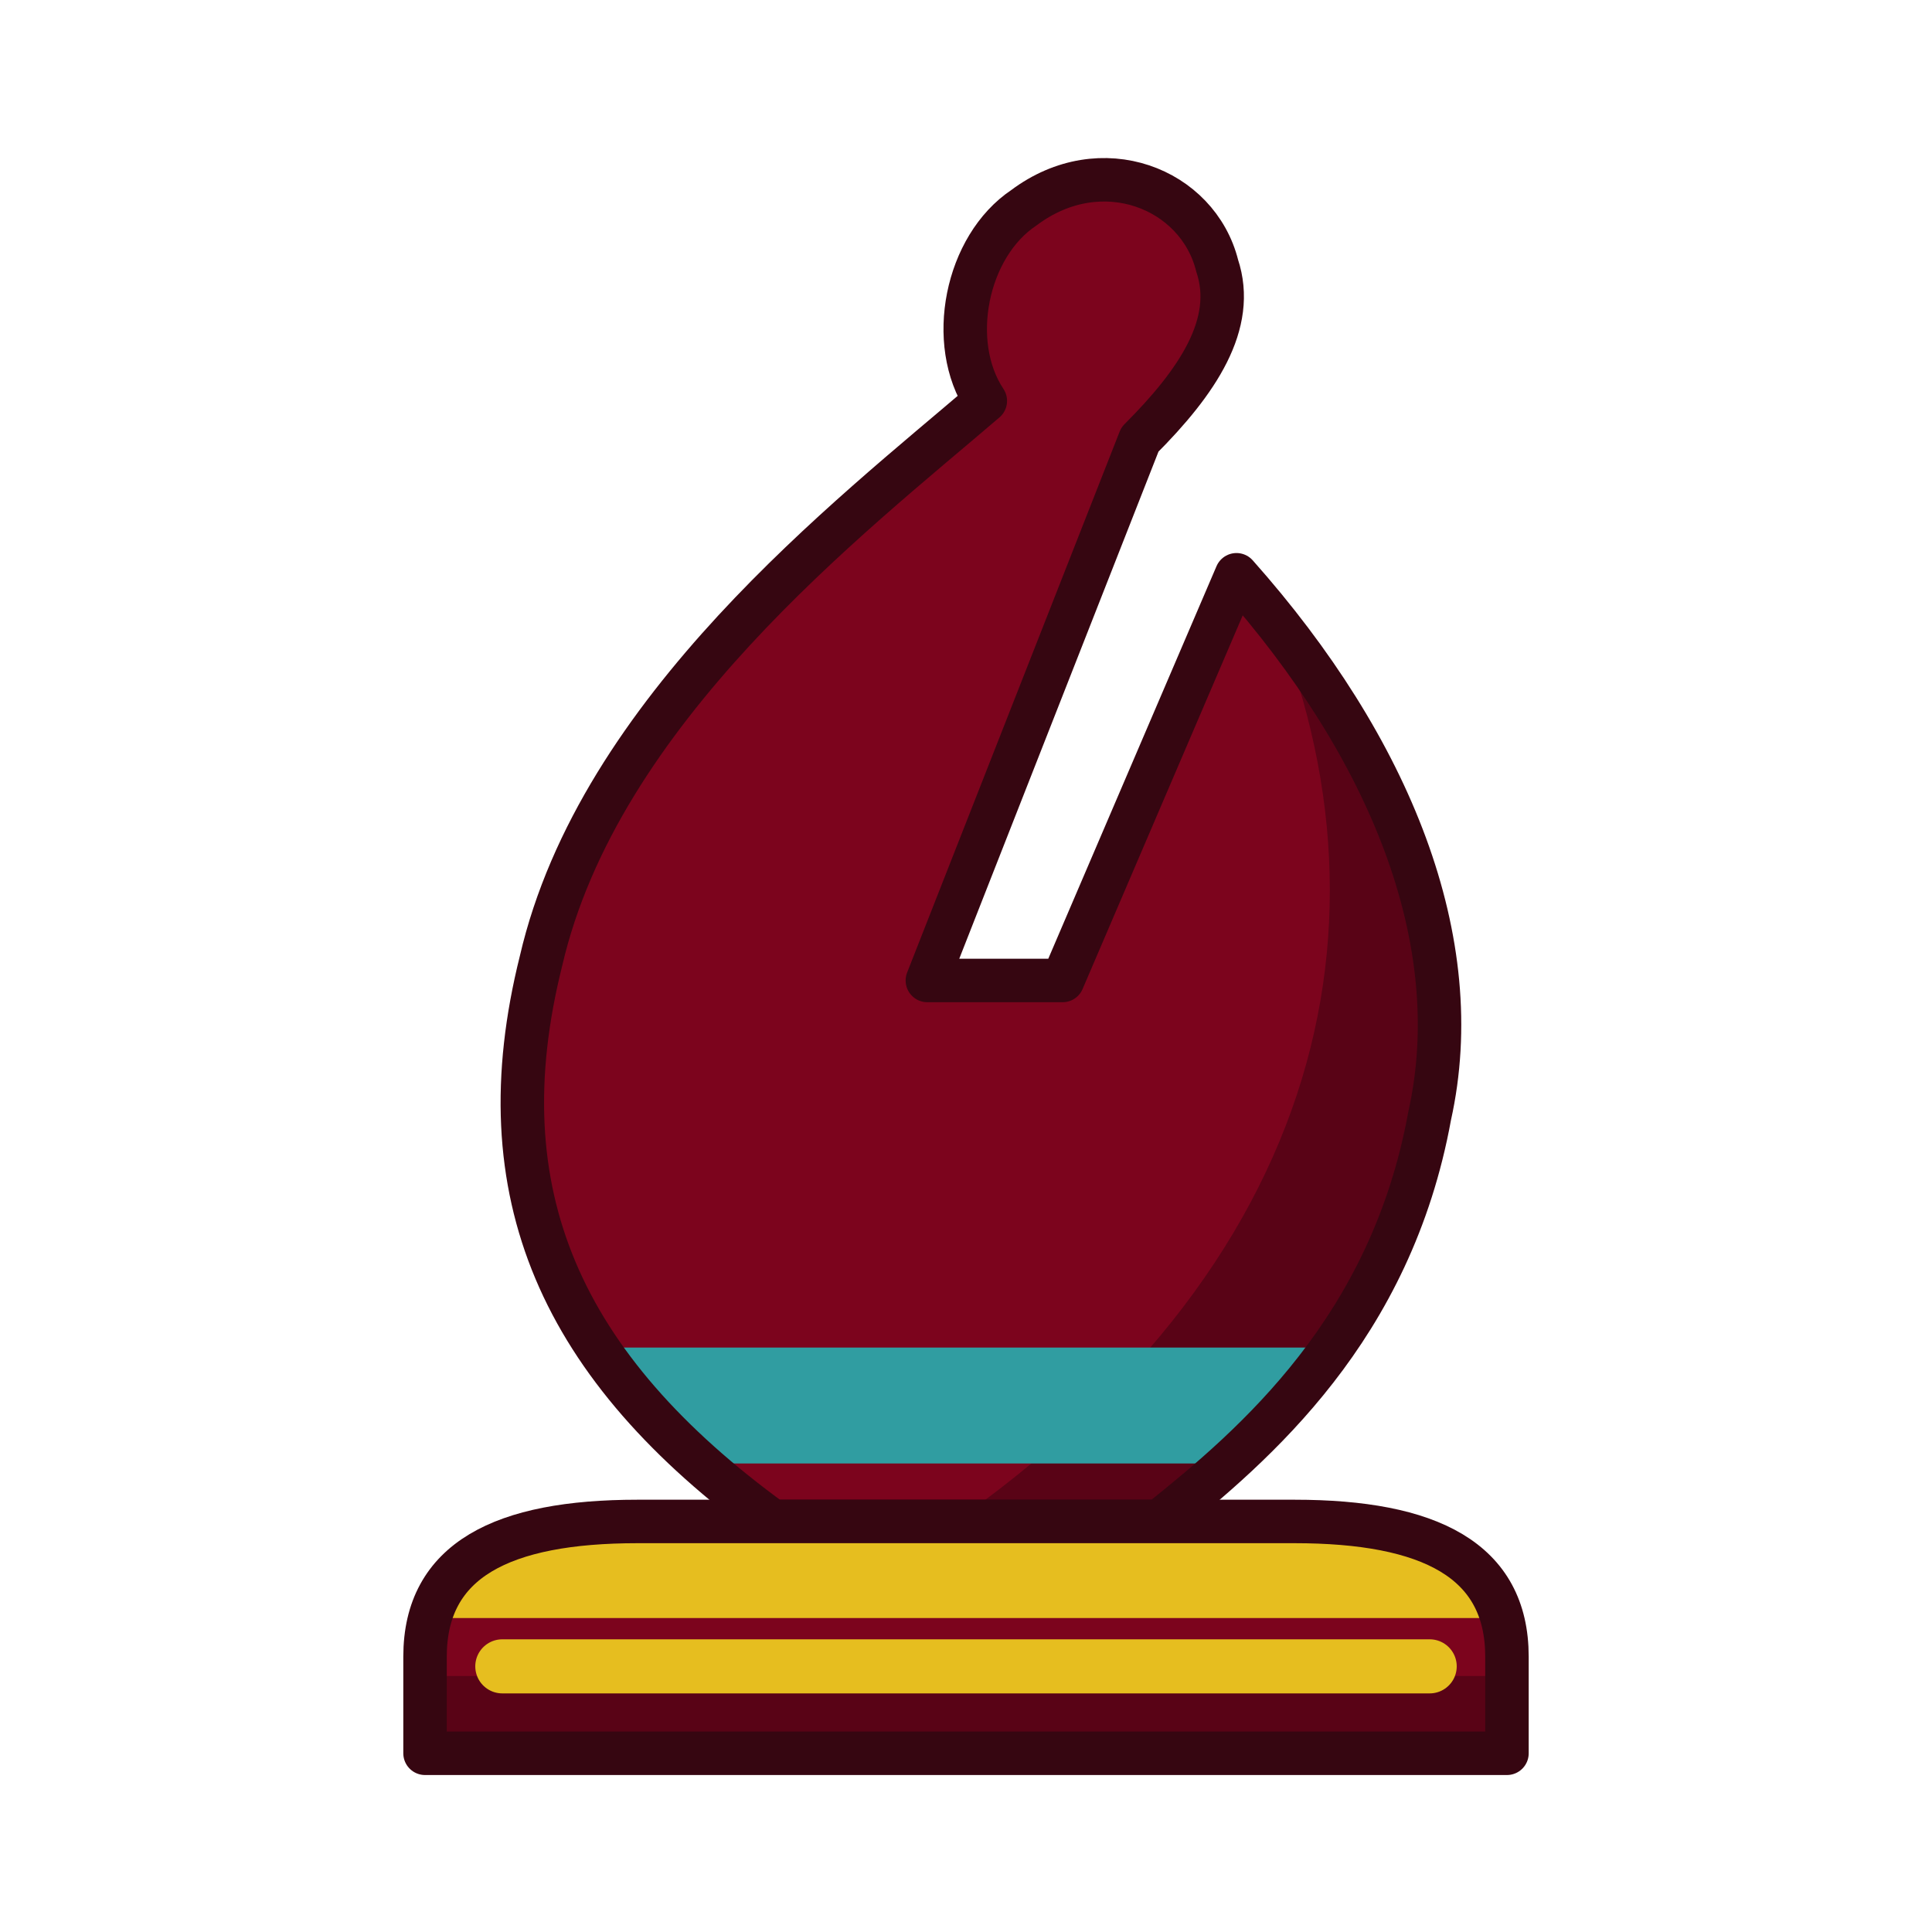
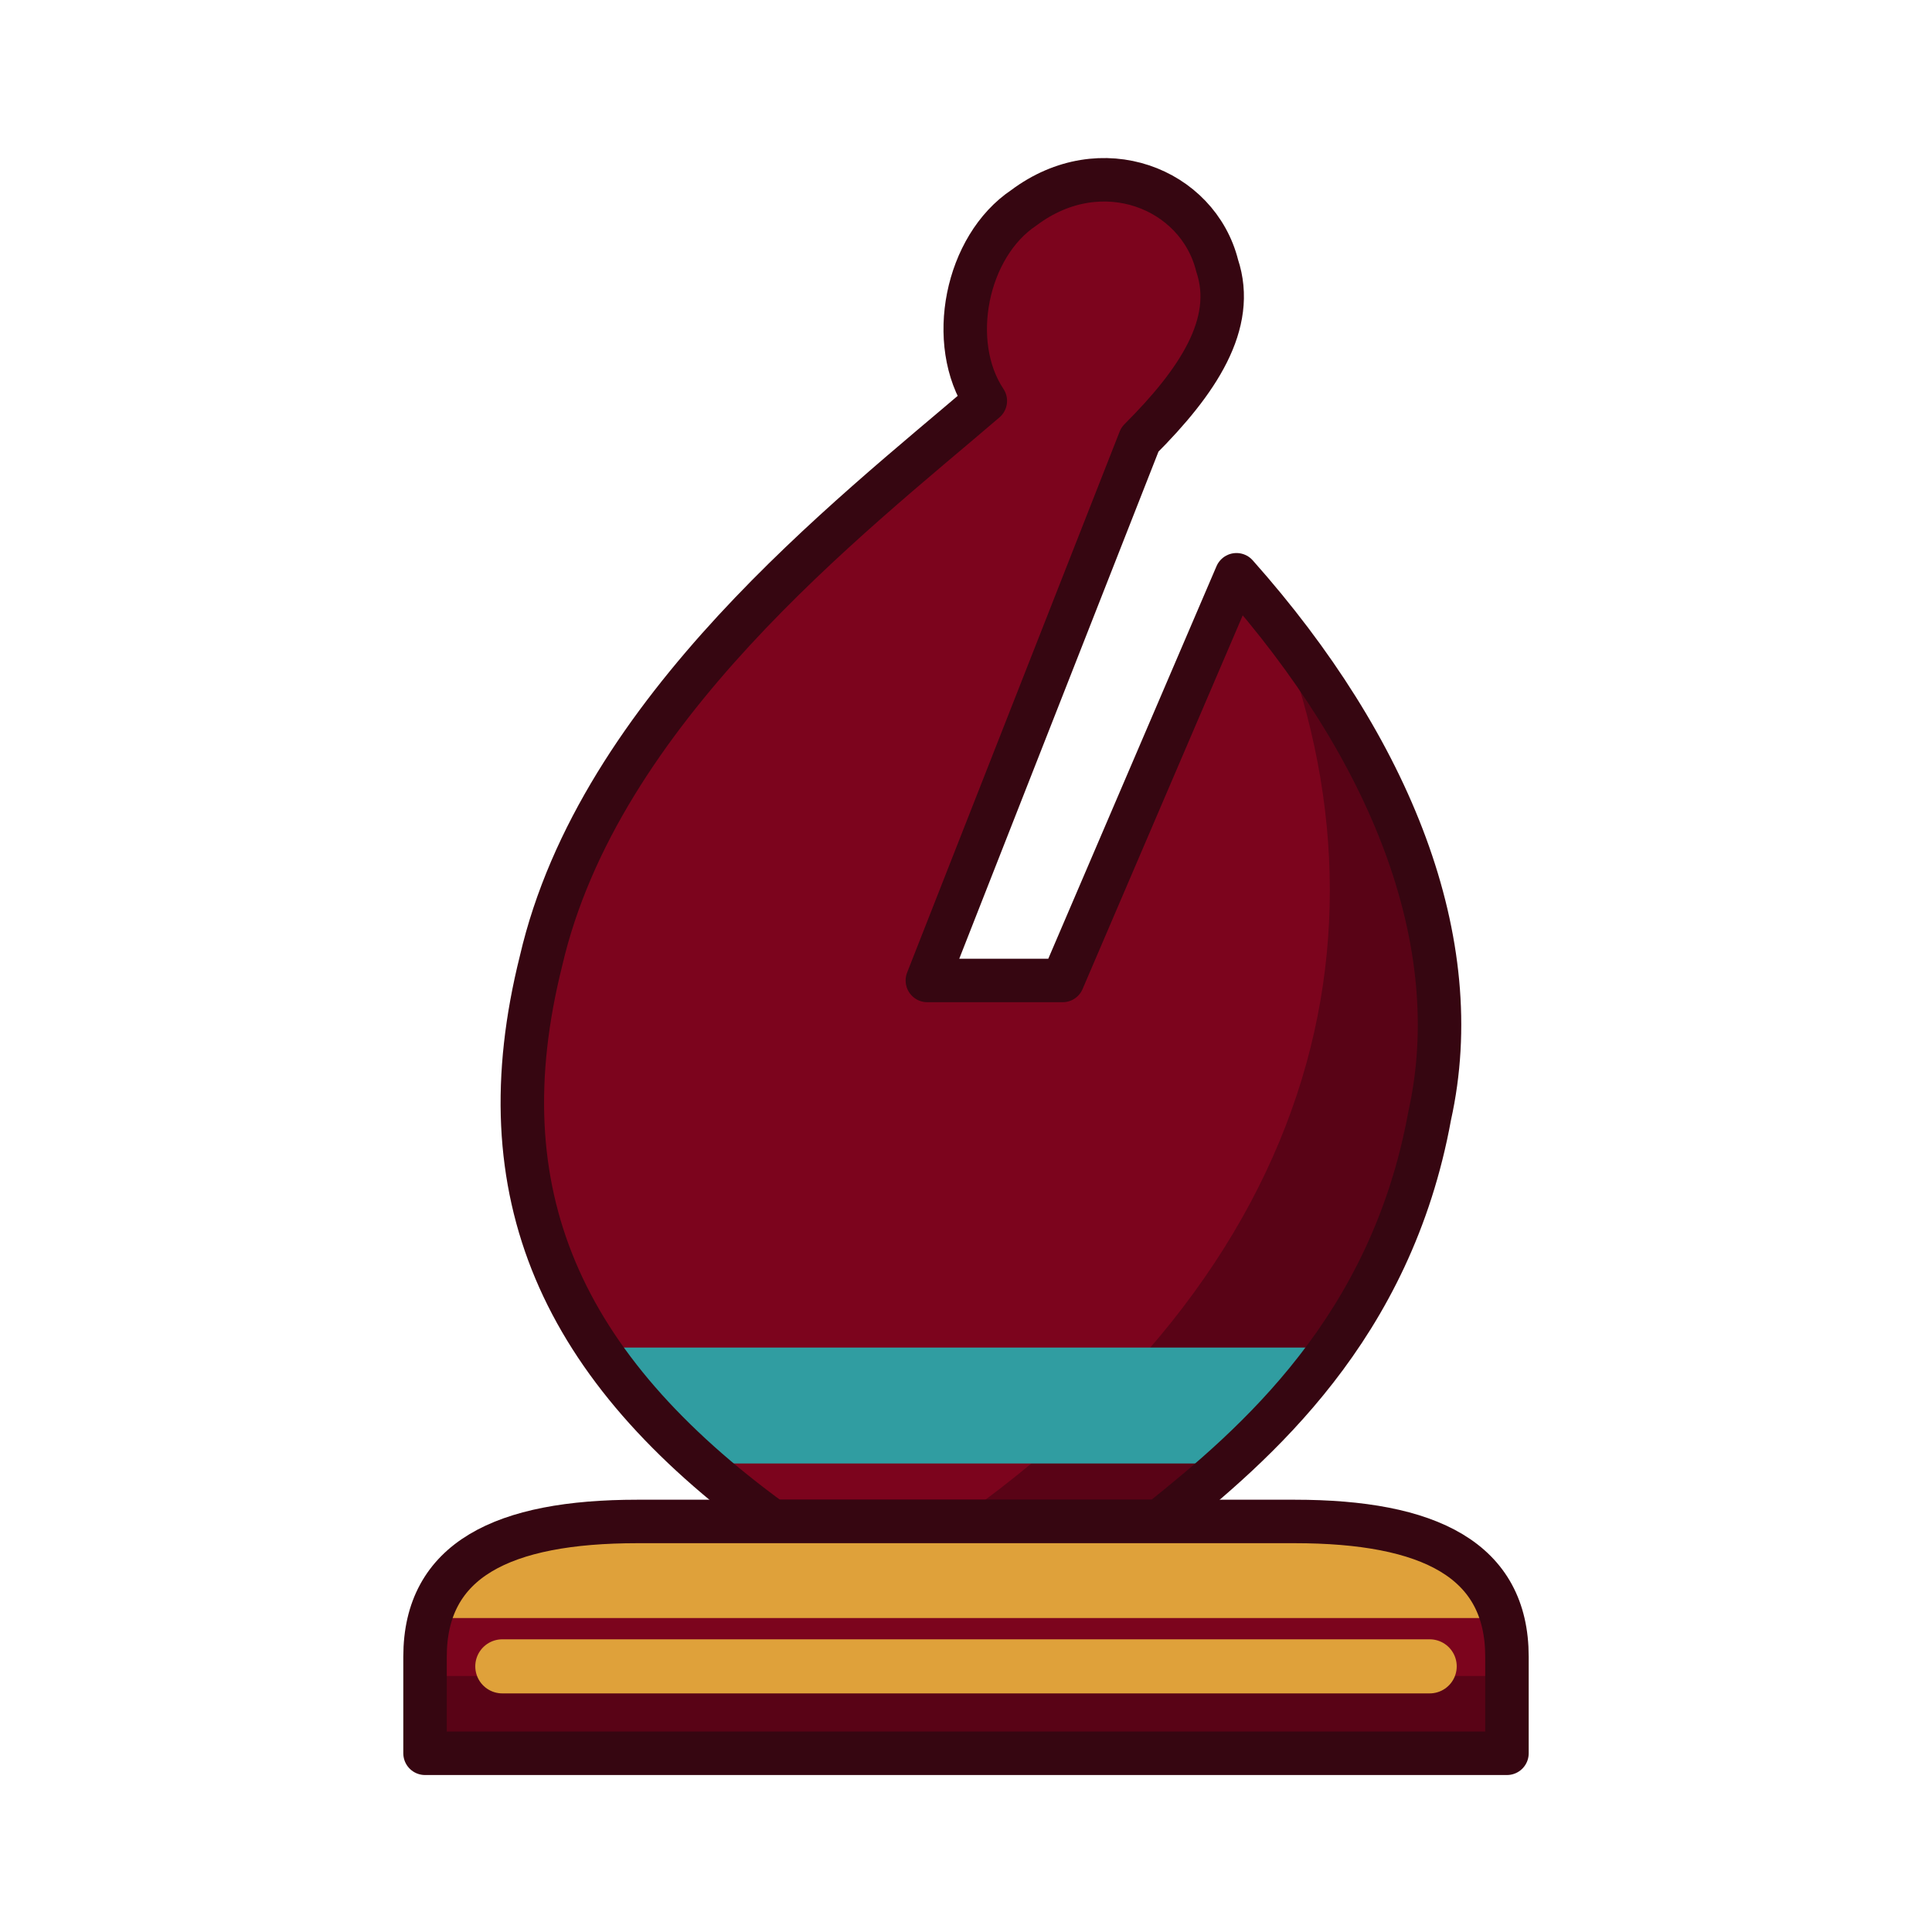
<svg xmlns="http://www.w3.org/2000/svg" viewBox="0 -1.75 100 100">
  <g fill="#7C041D" stroke="#360611" stroke-width="2.25" stroke-linejoin="round" stroke-linecap="round">
    <path d="M40 77 C29 69 25 60 28 48 C31 35 44 25 51 19 C49 16 50 11 53 9 C57 6 62 8 63 12 C64 15 62 18 59 21 L48 49 H55 L64 28 C72 37 76 47 74 56 C72 67 65 73 60 77 Z" fill="#7C041D" stroke="none" fill-rule="evenodd" />
    <defs>
      <clipPath id="s6">
        <path d="M40 77 C29 69 25 60 28 48 C31 35 44 25 51 19 C49 16 50 11 53 9 C57 6 62 8 63 12 C64 15 62 18 59 21 L48 49 H55 L64 28 C72 37 76 47 74 56 C72 67 65 73 60 77 Z" clip-rule="evenodd" />
      </clipPath>
    </defs>
    <path d="M65 28 C77 40 79 57 67 70 L59 78 H48 C69 64 73 45 65 28 Z" fill="#590316" stroke="none" clip-path="url(#s6)" />
    <g stroke="none" clip-path="url(#s6)">
      <path d="M10 68 H90 V74 H10 Z" fill="#309DA1" />
-       <path d="M10 78 H90 V82 H10 Z" fill="#E6BE1F" />
+       <path d="M10 78 H90 V82 H10 Z" fill="#DFA13A" />
    </g>
    <path d="M40 77 C29 69 25 60 28 48 C31 35 44 25 51 19 C49 16 50 11 53 9 C57 6 62 8 63 12 C64 15 62 18 59 21 L48 49 H55 L64 28 C72 37 76 47 74 56 C72 67 65 73 60 77 Z" fill="none" />
    <path d="M22 89 V84 C22 79 26 77 33 77 H67 C74 77 78 79 78 84 V89 Z" fill="#7C041D" stroke="none" fill-rule="evenodd" />
    <defs>
      <clipPath id="s7">
        <path d="M22 89 V84 C22 79 26 77 33 77 H67 C74 77 78 79 78 84 V89 Z" clip-rule="evenodd" />
      </clipPath>
    </defs>
    <path d="M21 85 H79 V90 H21 Z" fill="#590316" stroke="none" clip-path="url(#s7)" />
    <g stroke="none" clip-path="url(#s7)">
      <path d="M10 68 H90 V74 H10 Z" fill="#309DA1" />
-       <path d="M10 78 H90 V82 H10 Z" fill="#E6BE1F" />
+       <path d="M10 78 H90 V82 H10 Z" fill="#DFA13A" />
    </g>
    <path d="M22 89 V84 C22 79 26 77 33 77 H67 C74 77 78 79 78 84 V89 Z" fill="none" />
-     <path d="M26 84.5 H74" fill="none" stroke="#E6BE1F" stroke-width="2.8" stroke-linecap="round" />
+     <path d="M26 84.5 H74" fill="none" stroke="#DFA13A" stroke-width="2.8" stroke-linecap="round" />
  </g>
</svg>
